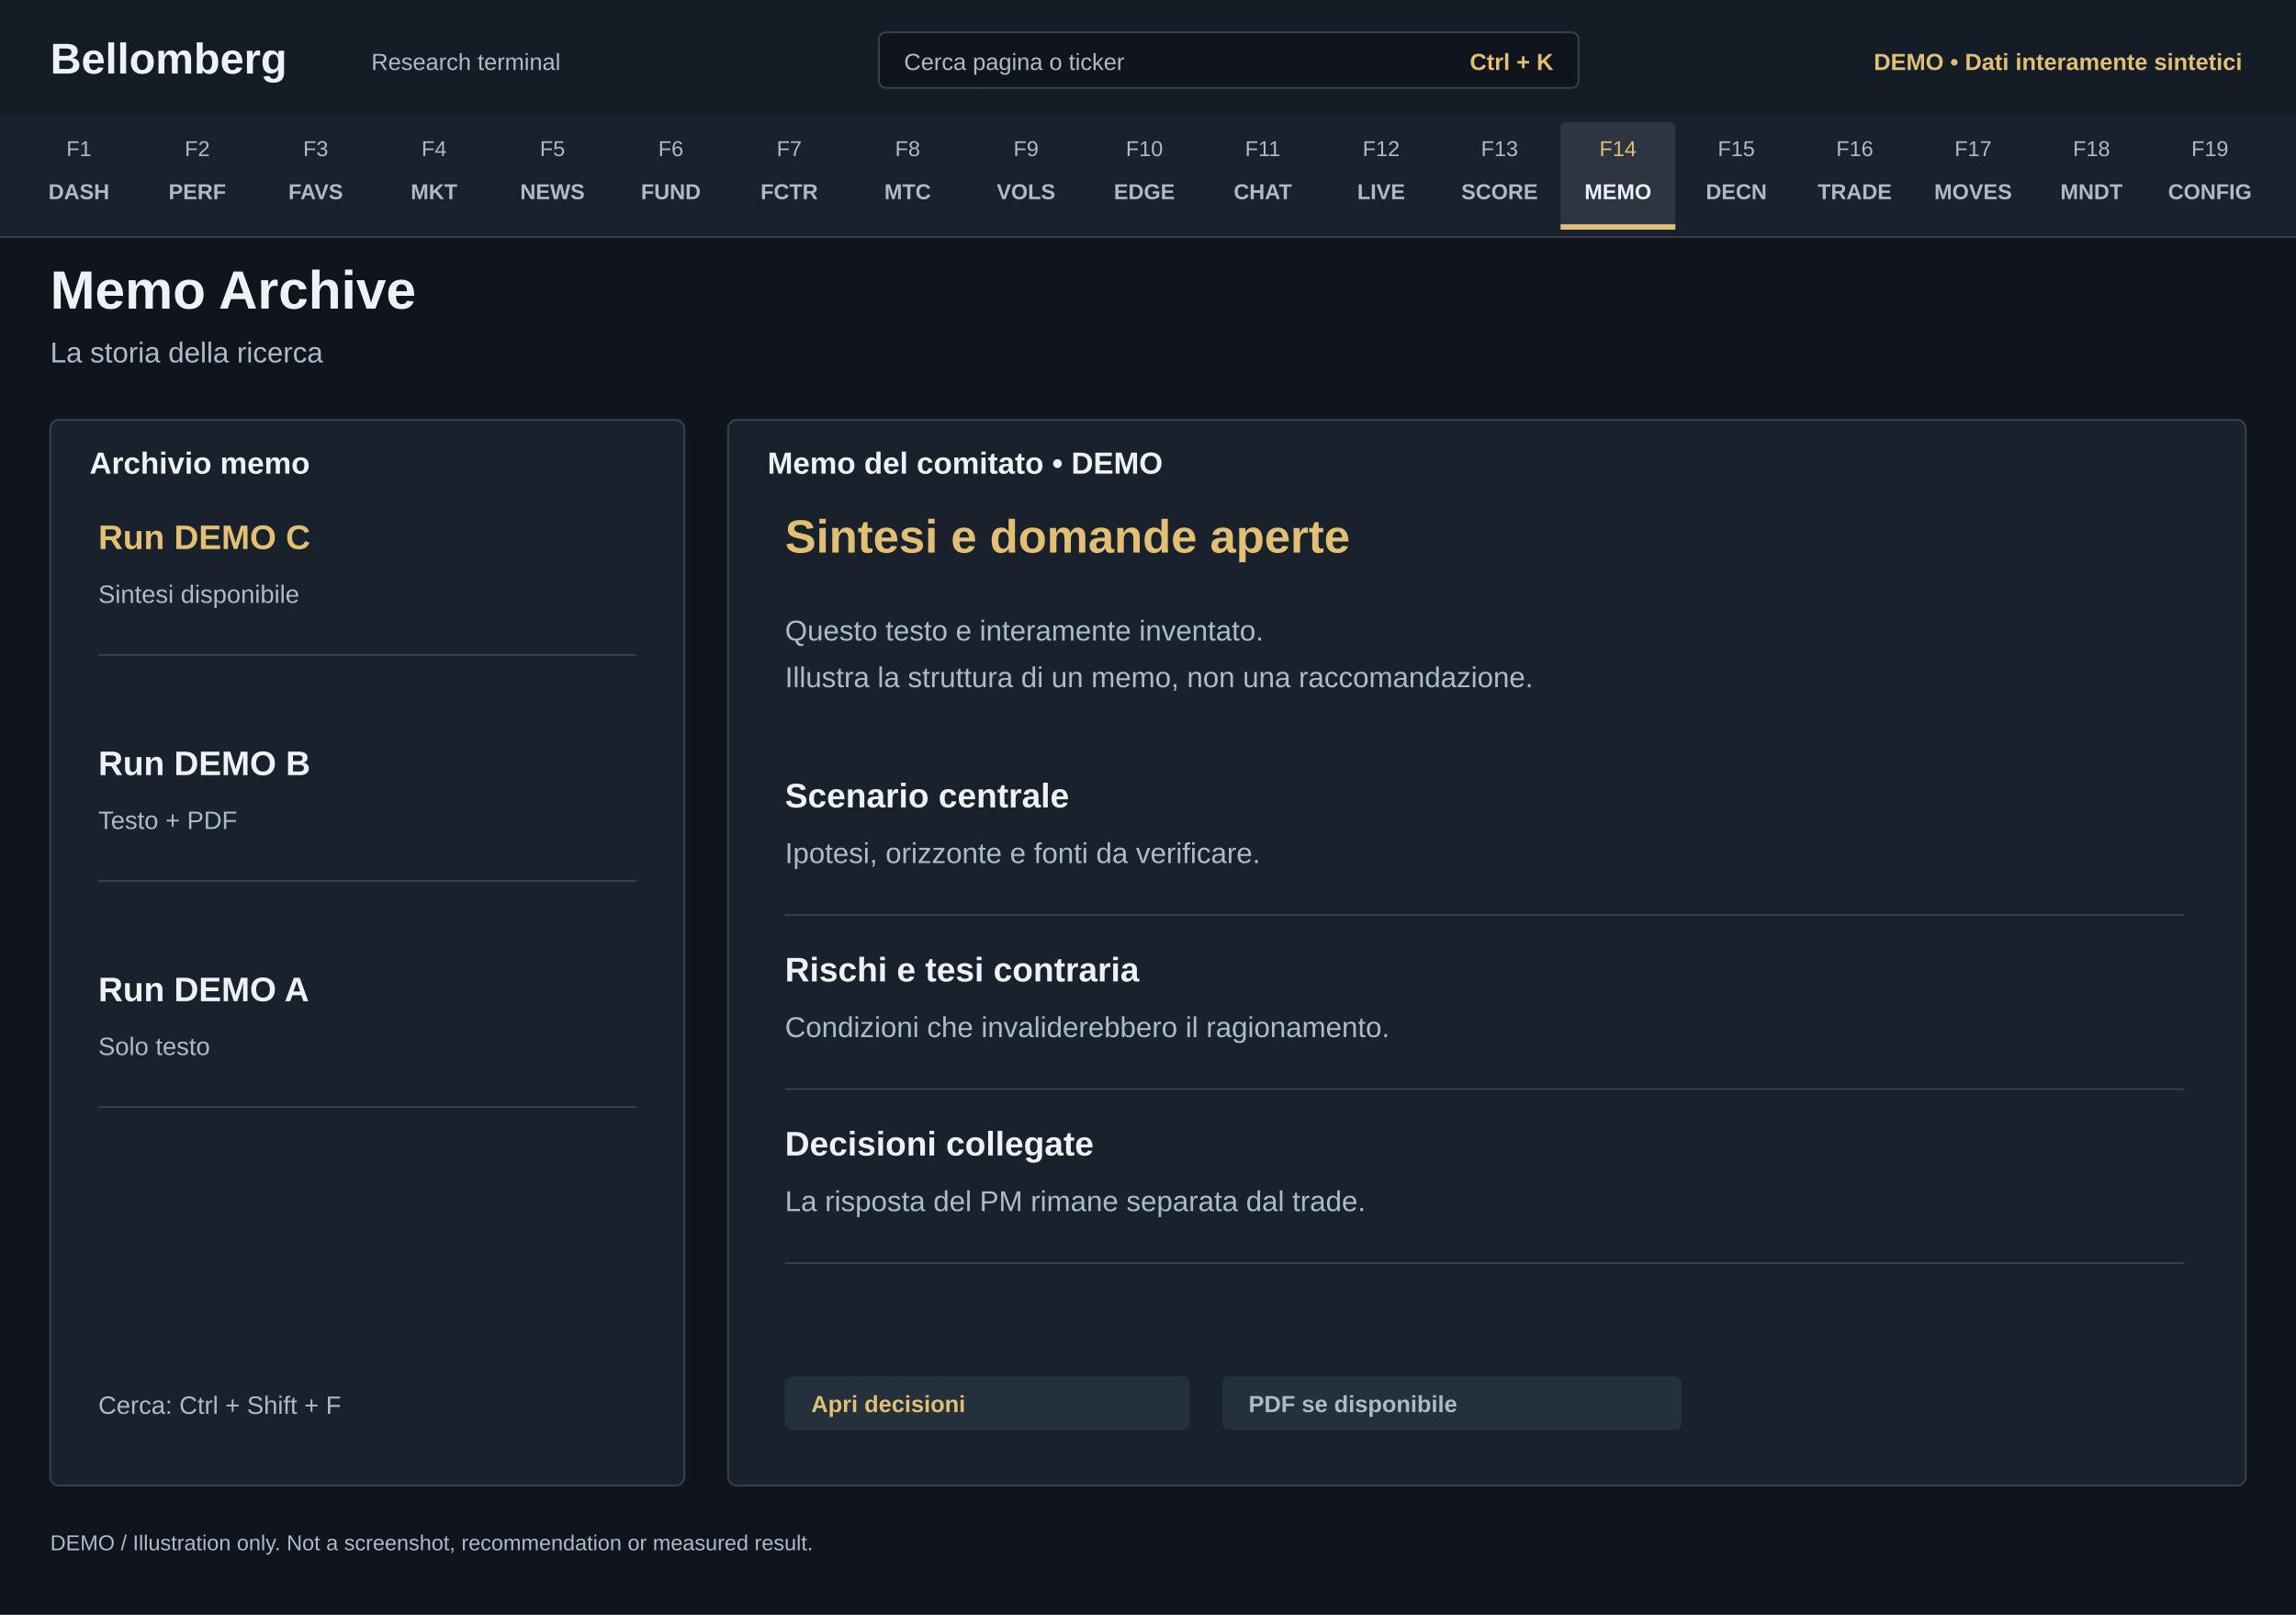
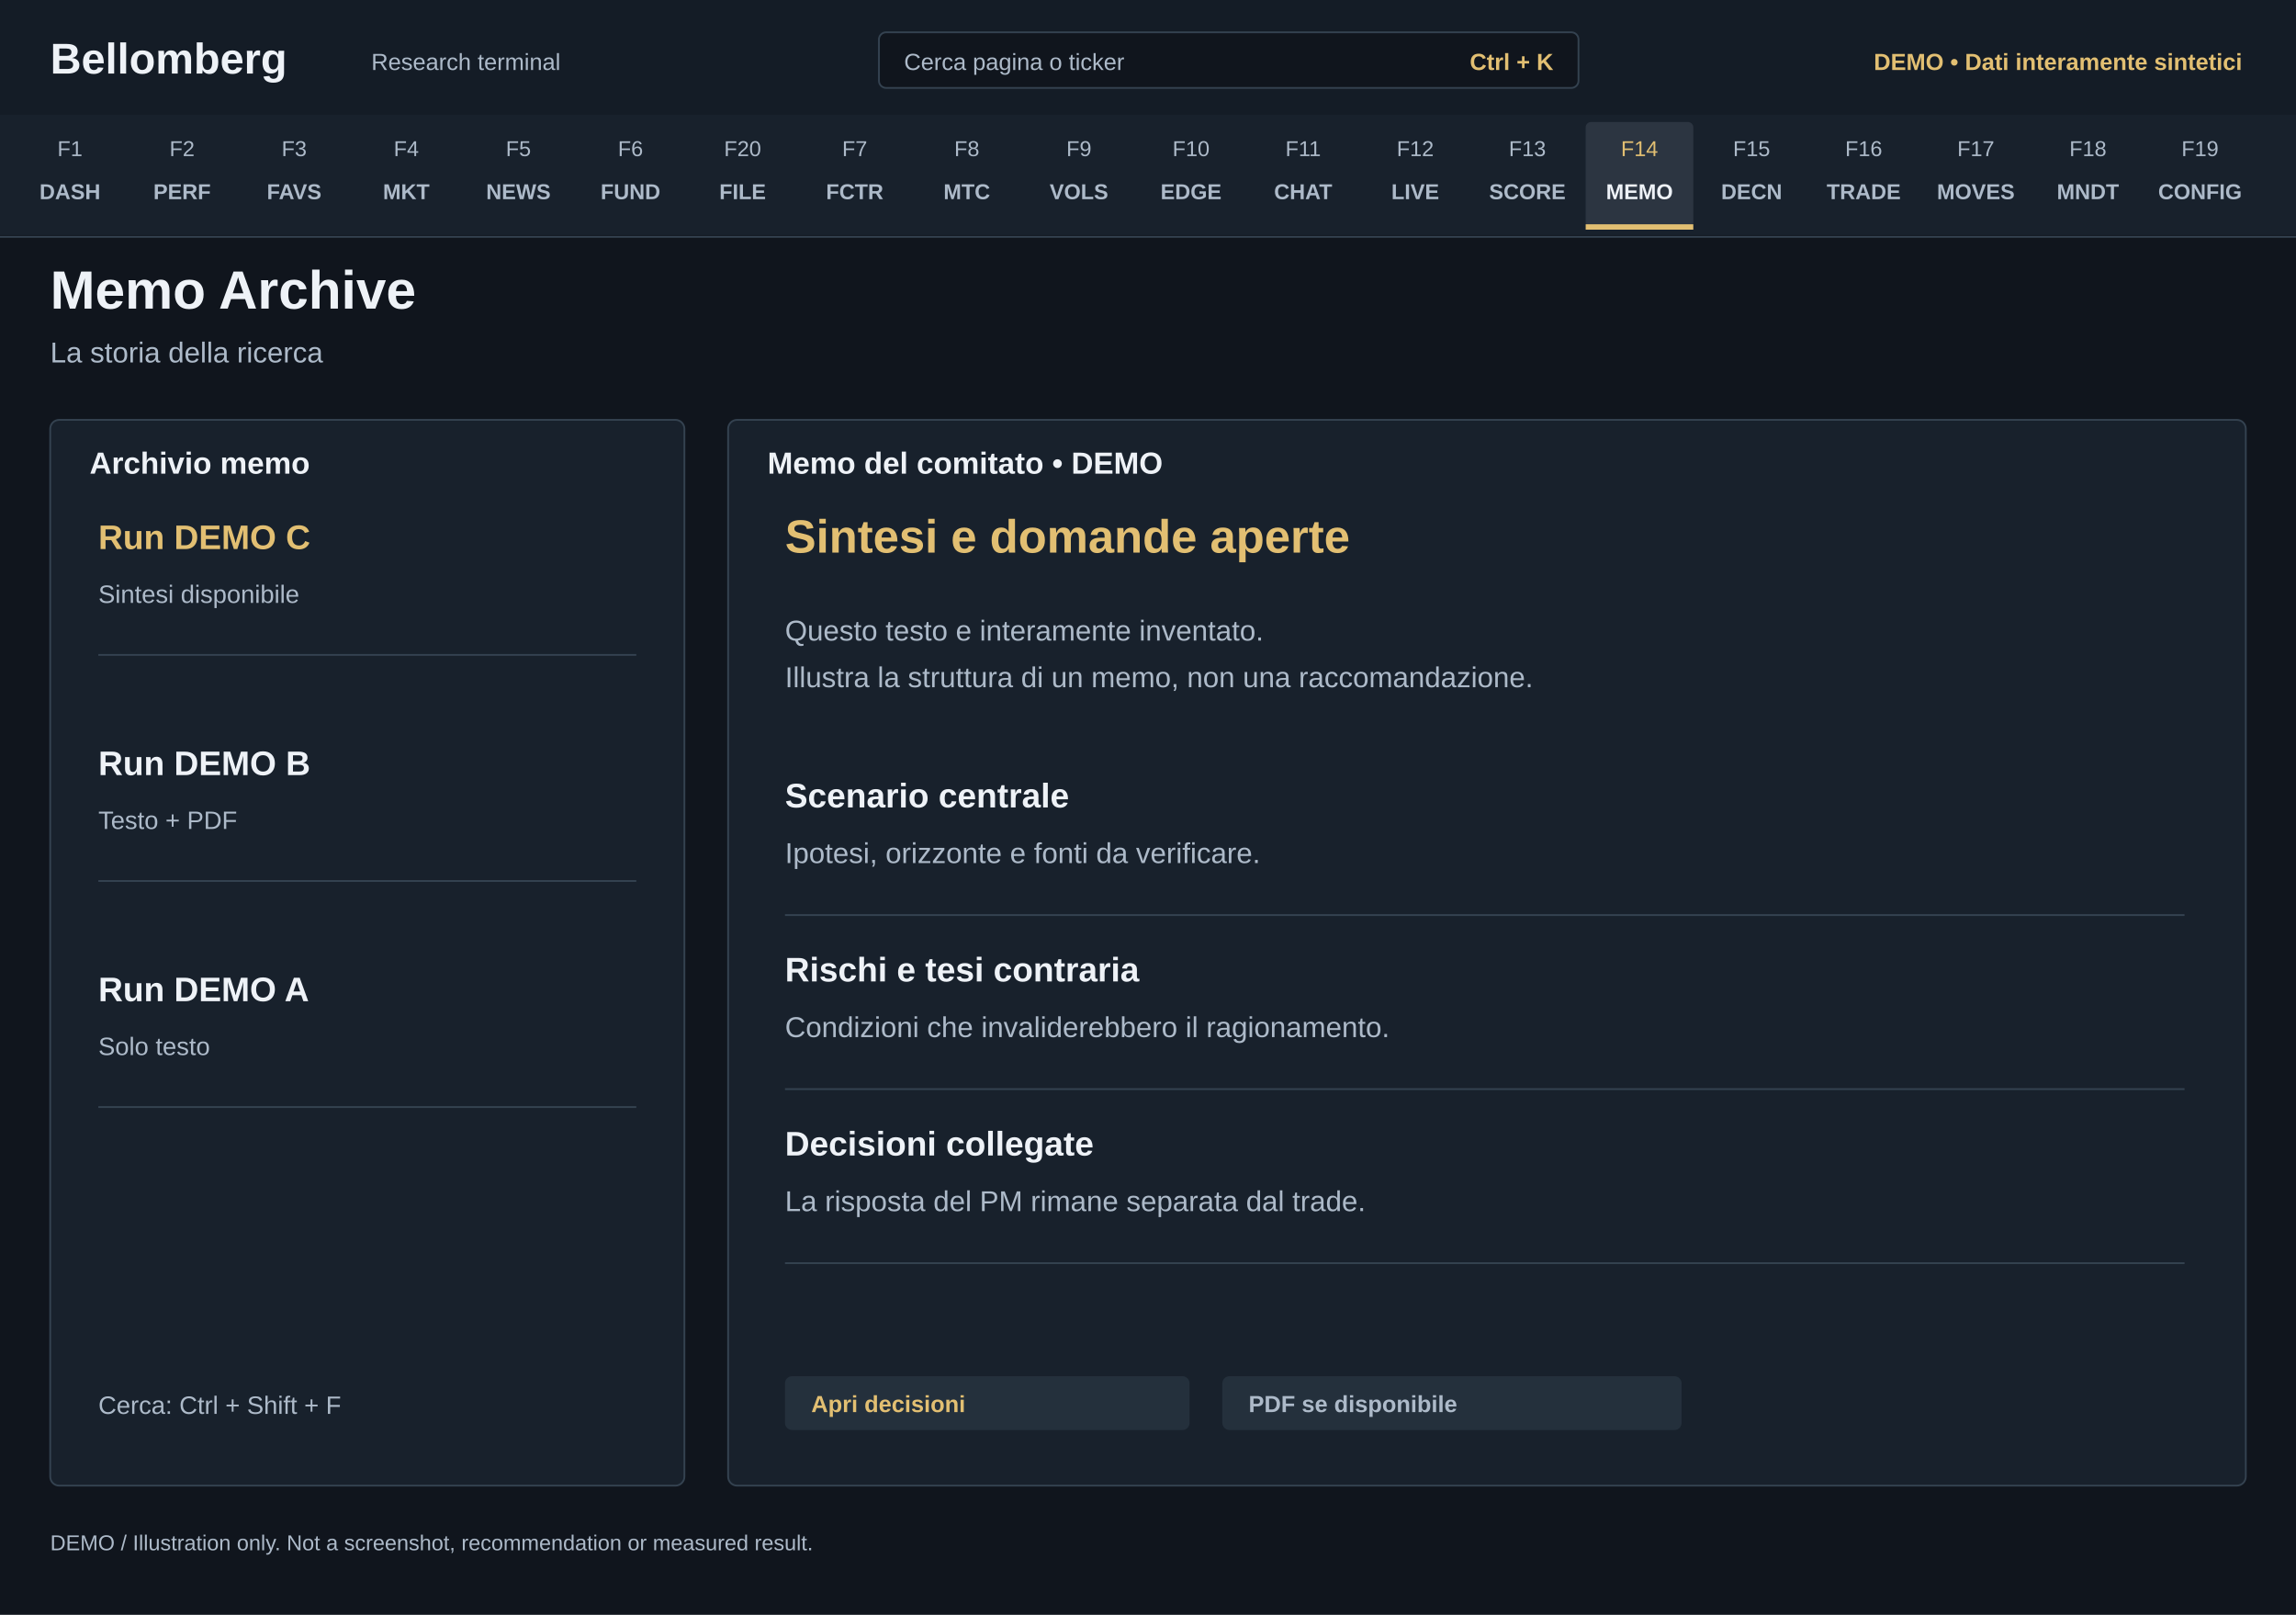
<svg xmlns="http://www.w3.org/2000/svg" width="1280" height="900" viewBox="0 0 1280 900" role="img" aria-labelledby="title desc">
  <style>text{font-family:Segoe UI,Arial,sans-serif} .mono{font-family:Consolas,monospace}</style>
  <rect x="0" y="0" width="1280" height="900" rx="0" fill="#10151d" />
  <rect x="0" y="0" width="1280" height="64" rx="0" fill="#141c26" />
  <text x="28" y="41" font-size="24" fill="#eef2f7" font-weight="650" text-anchor="start">Bellomberg</text>
  <text x="207" y="39" font-size="13" fill="#adbac9" font-weight="400" text-anchor="start">Research terminal</text>
  <rect x="490" y="18" width="390" height="31" rx="4" fill="#10151d" stroke="#344250" />
  <text x="504" y="39" font-size="13" fill="#adbac9" font-weight="400" text-anchor="start">Cerca pagina o ticker</text>
  <text x="866" y="39" font-size="13" fill="#e2bf72" font-weight="600" text-anchor="end">Ctrl + K</text>
  <text x="1250" y="39" font-size="13" fill="#e2bf72" font-weight="650" text-anchor="end">DEMO • Dati interamente sintetici</text>
  <rect x="0" y="64" width="1280" height="67" rx="0" fill="#18212c" />
-   <g id="navigation" aria-label="Navigation F1 to F19">
-     <text x="44" y="87" font-size="12" fill="#adbac9" font-weight="400" text-anchor="middle">F1</text>
-     <text x="44" y="111" font-size="12" fill="#adbac9" font-weight="600" text-anchor="middle">DASH</text>
-     <text x="110" y="87" font-size="12" fill="#adbac9" font-weight="400" text-anchor="middle">F2</text>
-     <text x="110" y="111" font-size="12" fill="#adbac9" font-weight="600" text-anchor="middle">PERF</text>
-     <text x="176" y="87" font-size="12" fill="#adbac9" font-weight="400" text-anchor="middle">F3</text>
-     <text x="176" y="111" font-size="12" fill="#adbac9" font-weight="600" text-anchor="middle">FAVS</text>
-     <text x="242" y="87" font-size="12" fill="#adbac9" font-weight="400" text-anchor="middle">F4</text>
-     <text x="242" y="111" font-size="12" fill="#adbac9" font-weight="600" text-anchor="middle">MKT</text>
-     <text x="308" y="87" font-size="12" fill="#adbac9" font-weight="400" text-anchor="middle">F5</text>
-     <text x="308" y="111" font-size="12" fill="#adbac9" font-weight="600" text-anchor="middle">NEWS</text>
-     <text x="374" y="87" font-size="12" fill="#adbac9" font-weight="400" text-anchor="middle">F6</text>
-     <text x="374" y="111" font-size="12" fill="#adbac9" font-weight="600" text-anchor="middle">FUND</text>
-     <text x="440" y="87" font-size="12" fill="#adbac9" font-weight="400" text-anchor="middle">F7</text>
-     <text x="440" y="111" font-size="12" fill="#adbac9" font-weight="600" text-anchor="middle">FCTR</text>
-     <text x="506" y="87" font-size="12" fill="#adbac9" font-weight="400" text-anchor="middle">F8</text>
-     <text x="506" y="111" font-size="12" fill="#adbac9" font-weight="600" text-anchor="middle">MTC</text>
-     <text x="572" y="87" font-size="12" fill="#adbac9" font-weight="400" text-anchor="middle">F9</text>
-     <text x="572" y="111" font-size="12" fill="#adbac9" font-weight="600" text-anchor="middle">VOLS</text>
-     <text x="638" y="87" font-size="12" fill="#adbac9" font-weight="400" text-anchor="middle">F10</text>
-     <text x="638" y="111" font-size="12" fill="#adbac9" font-weight="600" text-anchor="middle">EDGE</text>
-     <text x="704" y="87" font-size="12" fill="#adbac9" font-weight="400" text-anchor="middle">F11</text>
-     <text x="704" y="111" font-size="12" fill="#adbac9" font-weight="600" text-anchor="middle">CHAT</text>
-     <text x="770" y="87" font-size="12" fill="#adbac9" font-weight="400" text-anchor="middle">F12</text>
-     <text x="770" y="111" font-size="12" fill="#adbac9" font-weight="600" text-anchor="middle">LIVE</text>
-     <text x="836" y="87" font-size="12" fill="#adbac9" font-weight="400" text-anchor="middle">F13</text>
-     <text x="836" y="111" font-size="12" fill="#adbac9" font-weight="600" text-anchor="middle">SCORE</text>
-     <rect x="870" y="68" width="64" height="59" rx="3" fill="#2c3541" />
-     <rect x="870" y="125" width="64" height="3" rx="0" fill="#e2bf72" />
-     <text x="902" y="87" font-size="12" fill="#e2bf72" font-weight="400" text-anchor="middle">F14</text>
-     <text x="902" y="111" font-size="12" fill="#eef2f7" font-weight="600" text-anchor="middle">MEMO</text>
-     <text x="968" y="87" font-size="12" fill="#adbac9" font-weight="400" text-anchor="middle">F15</text>
-     <text x="968" y="111" font-size="12" fill="#adbac9" font-weight="600" text-anchor="middle">DECN</text>
-     <text x="1034" y="87" font-size="12" fill="#adbac9" font-weight="400" text-anchor="middle">F16</text>
-     <text x="1034" y="111" font-size="12" fill="#adbac9" font-weight="600" text-anchor="middle">TRADE</text>
-     <text x="1100" y="87" font-size="12" fill="#adbac9" font-weight="400" text-anchor="middle">F17</text>
-     <text x="1100" y="111" font-size="12" fill="#adbac9" font-weight="600" text-anchor="middle">MOVES</text>
-     <text x="1166" y="87" font-size="12" fill="#adbac9" font-weight="400" text-anchor="middle">F18</text>
-     <text x="1166" y="111" font-size="12" fill="#adbac9" font-weight="600" text-anchor="middle">MNDT</text>
-     <text x="1232" y="87" font-size="12" fill="#adbac9" font-weight="400" text-anchor="middle">F19</text>
-     <text x="1232" y="111" font-size="12" fill="#adbac9" font-weight="600" text-anchor="middle">CONFIG</text>
+   <g id="navigation" aria-label="Navigation F1 to F20">
+     <text x="39.0" y="87" font-size="12" fill="#adbac9" font-weight="400" text-anchor="middle">F1</text>
+     <text x="39.0" y="111" font-size="12" fill="#adbac9" font-weight="600" text-anchor="middle">DASH</text>
+     <text x="101.5" y="87" font-size="12" fill="#adbac9" font-weight="400" text-anchor="middle">F2</text>
+     <text x="101.5" y="111" font-size="12" fill="#adbac9" font-weight="600" text-anchor="middle">PERF</text>
+     <text x="164.0" y="87" font-size="12" fill="#adbac9" font-weight="400" text-anchor="middle">F3</text>
+     <text x="164.0" y="111" font-size="12" fill="#adbac9" font-weight="600" text-anchor="middle">FAVS</text>
+     <text x="226.5" y="87" font-size="12" fill="#adbac9" font-weight="400" text-anchor="middle">F4</text>
+     <text x="226.5" y="111" font-size="12" fill="#adbac9" font-weight="600" text-anchor="middle">MKT</text>
+     <text x="289.0" y="87" font-size="12" fill="#adbac9" font-weight="400" text-anchor="middle">F5</text>
+     <text x="289.0" y="111" font-size="12" fill="#adbac9" font-weight="600" text-anchor="middle">NEWS</text>
+     <text x="351.5" y="87" font-size="12" fill="#adbac9" font-weight="400" text-anchor="middle">F6</text>
+     <text x="351.5" y="111" font-size="12" fill="#adbac9" font-weight="600" text-anchor="middle">FUND</text>
+     <text x="414.0" y="87" font-size="12" fill="#adbac9" font-weight="400" text-anchor="middle">F20</text>
+     <text x="414.0" y="111" font-size="12" fill="#adbac9" font-weight="600" text-anchor="middle">FILE</text>
+     <text x="476.5" y="87" font-size="12" fill="#adbac9" font-weight="400" text-anchor="middle">F7</text>
+     <text x="476.5" y="111" font-size="12" fill="#adbac9" font-weight="600" text-anchor="middle">FCTR</text>
+     <text x="539.0" y="87" font-size="12" fill="#adbac9" font-weight="400" text-anchor="middle">F8</text>
+     <text x="539.0" y="111" font-size="12" fill="#adbac9" font-weight="600" text-anchor="middle">MTC</text>
+     <text x="601.5" y="87" font-size="12" fill="#adbac9" font-weight="400" text-anchor="middle">F9</text>
+     <text x="601.5" y="111" font-size="12" fill="#adbac9" font-weight="600" text-anchor="middle">VOLS</text>
+     <text x="664.0" y="87" font-size="12" fill="#adbac9" font-weight="400" text-anchor="middle">F10</text>
+     <text x="664.0" y="111" font-size="12" fill="#adbac9" font-weight="600" text-anchor="middle">EDGE</text>
+     <text x="726.5" y="87" font-size="12" fill="#adbac9" font-weight="400" text-anchor="middle">F11</text>
+     <text x="726.5" y="111" font-size="12" fill="#adbac9" font-weight="600" text-anchor="middle">CHAT</text>
+     <text x="789.0" y="87" font-size="12" fill="#adbac9" font-weight="400" text-anchor="middle">F12</text>
+     <text x="789.0" y="111" font-size="12" fill="#adbac9" font-weight="600" text-anchor="middle">LIVE</text>
+     <text x="851.5" y="87" font-size="12" fill="#adbac9" font-weight="400" text-anchor="middle">F13</text>
+     <text x="851.5" y="111" font-size="12" fill="#adbac9" font-weight="600" text-anchor="middle">SCORE</text>
+     <rect x="884.0" y="68" width="60" height="59" rx="3" fill="#2c3541" />
+     <rect x="884.0" y="125" width="60" height="3" rx="0" fill="#e2bf72" />
+     <text x="914.0" y="87" font-size="12" fill="#e2bf72" font-weight="400" text-anchor="middle">F14</text>
+     <text x="914.0" y="111" font-size="12" fill="#eef2f7" font-weight="600" text-anchor="middle">MEMO</text>
+     <text x="976.5" y="87" font-size="12" fill="#adbac9" font-weight="400" text-anchor="middle">F15</text>
+     <text x="976.5" y="111" font-size="12" fill="#adbac9" font-weight="600" text-anchor="middle">DECN</text>
+     <text x="1039.0" y="87" font-size="12" fill="#adbac9" font-weight="400" text-anchor="middle">F16</text>
+     <text x="1039.0" y="111" font-size="12" fill="#adbac9" font-weight="600" text-anchor="middle">TRADE</text>
+     <text x="1101.5" y="87" font-size="12" fill="#adbac9" font-weight="400" text-anchor="middle">F17</text>
+     <text x="1101.5" y="111" font-size="12" fill="#adbac9" font-weight="600" text-anchor="middle">MOVES</text>
+     <text x="1164.0" y="87" font-size="12" fill="#adbac9" font-weight="400" text-anchor="middle">F18</text>
+     <text x="1164.0" y="111" font-size="12" fill="#adbac9" font-weight="600" text-anchor="middle">MNDT</text>
+     <text x="1226.5" y="87" font-size="12" fill="#adbac9" font-weight="400" text-anchor="middle">F19</text>
+     <text x="1226.5" y="111" font-size="12" fill="#adbac9" font-weight="600" text-anchor="middle">CONFIG</text>
  </g>
  <line x1="0" y1="132" x2="1280" y2="132" stroke="#344250" stroke-width="1" />
  <text x="28.0" y="172" font-size="30" fill="#eef2f7" font-weight="650" text-anchor="start">Memo Archive</text>
  <text x="28.0" y="202" font-size="16" fill="#adbac9" font-weight="400" text-anchor="start">La storia della ricerca</text>
  <text x="28.0" y="864" font-size="12" fill="#adbac9" font-weight="400" text-anchor="start">DEMO  /  Illustration only. Not a screenshot, recommendation or measured result.</text>
  <rect x="28.0" y="234" width="353.546" height="594" rx="5" fill="#18212c" stroke="#344250" />
  <text x="49.944" y="264" font-size="17" fill="#eef2f7" font-weight="600" text-anchor="start">Archivio memo</text>
  <text x="54.821" y="306" font-size="19" fill="#e2bf72" font-weight="600" text-anchor="start">Run DEMO C</text>
  <text x="54.821" y="336" font-size="14" fill="#adbac9" font-weight="400" text-anchor="start">Sintesi disponibile</text>
  <line x1="54.821" y1="365" x2="354.725" y2="365" stroke="#344250" stroke-width="1" />
  <text x="54.821" y="432" font-size="19" fill="#eef2f7" font-weight="600" text-anchor="start">Run DEMO B</text>
  <text x="54.821" y="462" font-size="14" fill="#adbac9" font-weight="400" text-anchor="start">Testo + PDF</text>
  <line x1="54.821" y1="491" x2="354.725" y2="491" stroke="#344250" stroke-width="1" />
  <text x="54.821" y="558" font-size="19" fill="#eef2f7" font-weight="600" text-anchor="start">Run DEMO A</text>
  <text x="54.821" y="588" font-size="14" fill="#adbac9" font-weight="400" text-anchor="start">Solo testo</text>
  <line x1="54.821" y1="617" x2="354.725" y2="617" stroke="#344250" stroke-width="1" />
  <text x="54.821" y="788" font-size="14" fill="#adbac9" font-weight="400" text-anchor="start">Cerca: Ctrl + Shift + F</text>
  <rect x="405.928" y="234" width="846.072" height="594" rx="5" fill="#18212c" stroke="#344250" />
  <text x="427.873" y="264" font-size="17" fill="#eef2f7" font-weight="600" text-anchor="start">Memo del comitato • DEMO</text>
  <text x="437.625" y="308" font-size="26" fill="#e2bf72" font-weight="600" text-anchor="start">Sintesi e domande aperte</text>
  <text x="437.625" y="357" font-size="16" fill="#adbac9" font-weight="400" text-anchor="start">Questo testo e interamente inventato.</text>
  <text x="437.625" y="383" font-size="16" fill="#adbac9" font-weight="400" text-anchor="start">Illustra la struttura di un memo, non una raccomandazione.</text>
  <text x="437.625" y="450" font-size="19" fill="#eef2f7" font-weight="600" text-anchor="start">Scenario centrale</text>
  <text x="437.625" y="481" font-size="16" fill="#adbac9" font-weight="400" text-anchor="start">Ipotesi, orizzonte e fonti da verificare.</text>
  <line x1="437.625" y1="510" x2="1217.865" y2="510" stroke="#344250" stroke-width="1" />
  <text x="437.625" y="547" font-size="19" fill="#eef2f7" font-weight="600" text-anchor="start">Rischi e tesi contraria</text>
  <text x="437.625" y="578" font-size="16" fill="#adbac9" font-weight="400" text-anchor="start">Condizioni che invaliderebbero il ragionamento.</text>
  <line x1="437.625" y1="607" x2="1217.865" y2="607" stroke="#344250" stroke-width="1" />
  <text x="437.625" y="644" font-size="19" fill="#eef2f7" font-weight="600" text-anchor="start">Decisioni collegate</text>
  <text x="437.625" y="675" font-size="16" fill="#adbac9" font-weight="400" text-anchor="start">La risposta del PM rimane separata dal trade.</text>
  <line x1="437.625" y1="704" x2="1217.865" y2="704" stroke="#344250" stroke-width="1" />
  <rect x="437.625" y="767" width="225.538" height="30" rx="4" fill="#24303c" />
  <text x="452.255" y="787" font-size="13" fill="#e2bf72" font-weight="600" text-anchor="start">Apri decisioni</text>
  <rect x="681.45" y="767" width="256.016" height="30" rx="4" fill="#24303c" />
  <text x="696.08" y="787" font-size="13" fill="#adbac9" font-weight="600" text-anchor="start">PDF se disponibile</text>
</svg>
